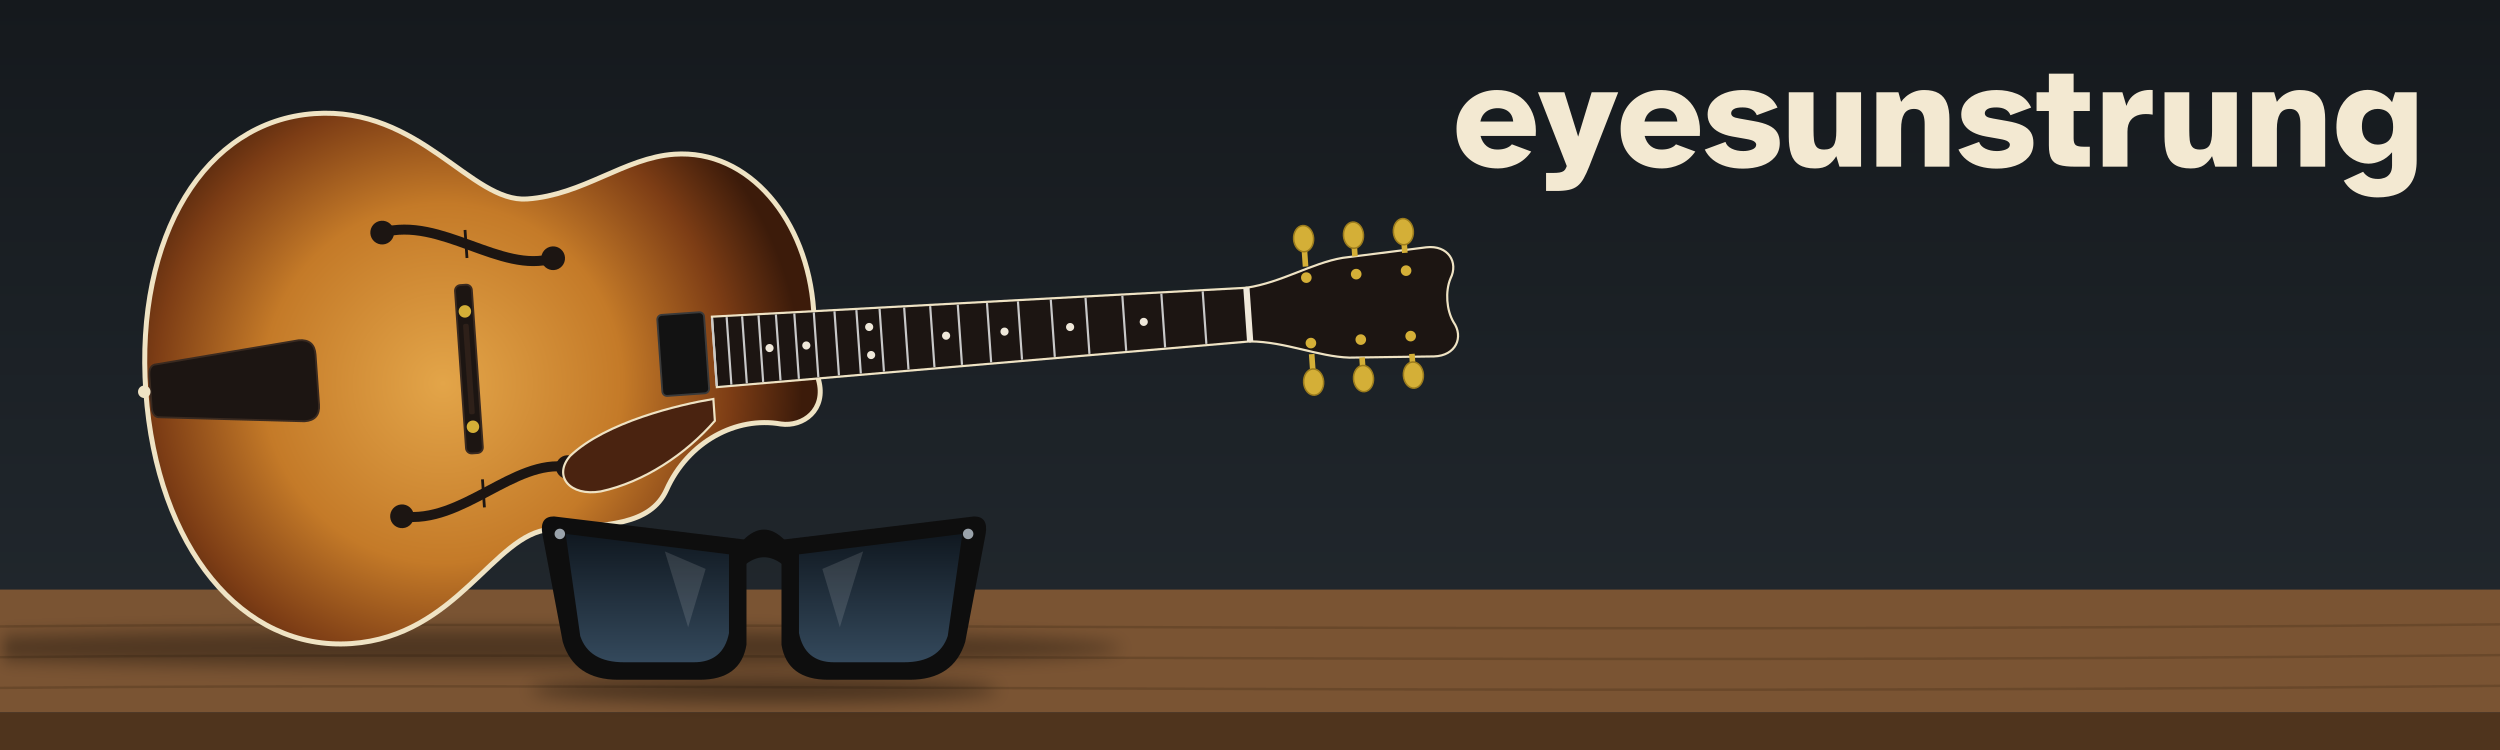
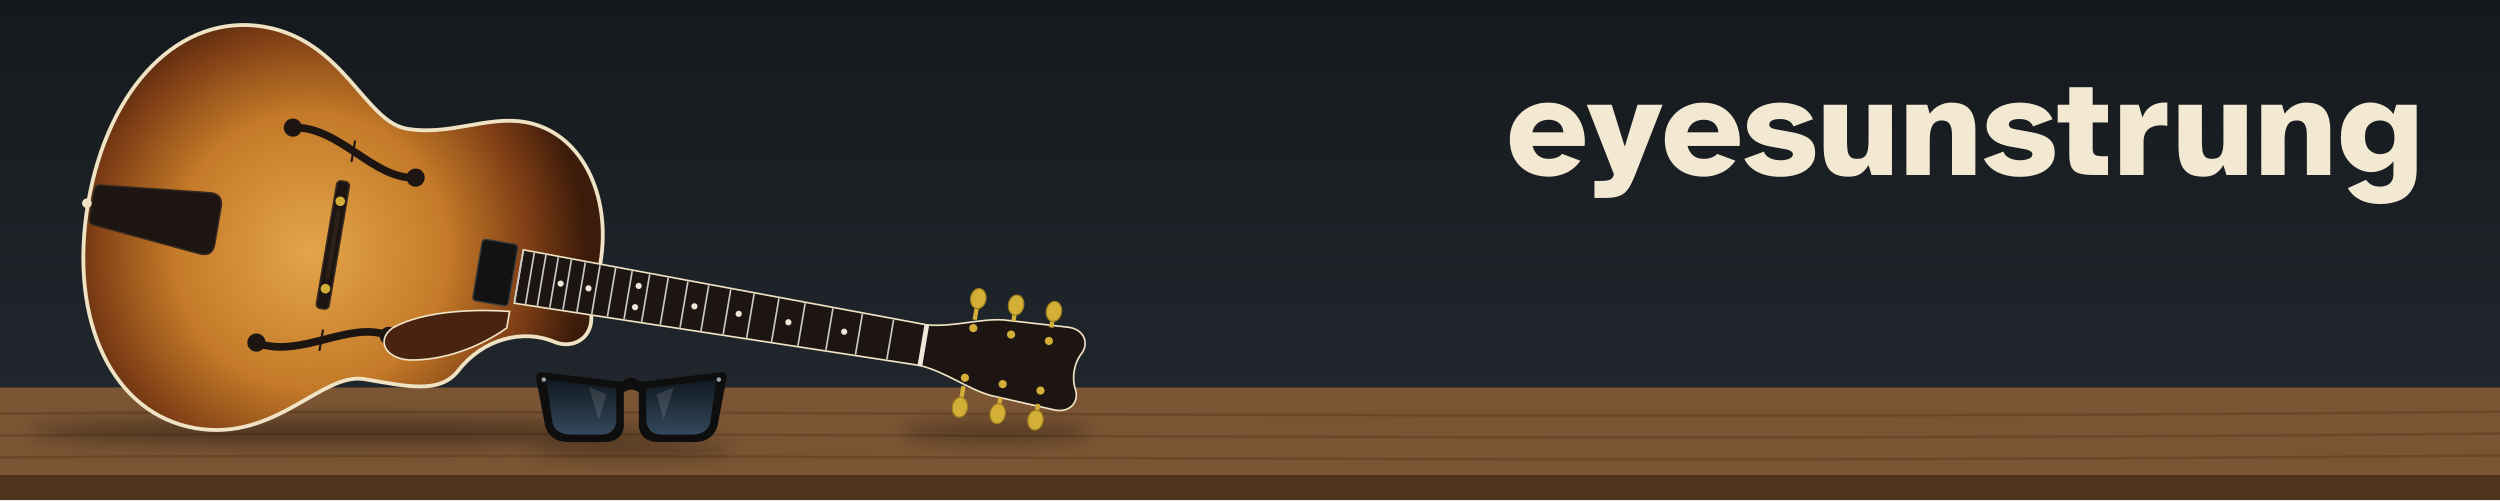
- <svg xmlns="http://www.w3.org/2000/svg" viewBox="0 0 1200 360" role="img" aria-labelledby="banner-title banner-desc">
+ <svg xmlns="http://www.w3.org/2000/svg" viewBox="0 0 1200 240" role="img" aria-labelledby="banner-title banner-desc">
  <defs>
    <linearGradient id="wall" x1="0" y1="0" x2="0" y2="1">
      <stop offset="0" stop-color="#15191d" />
      <stop offset="1" stop-color="#232a30" />
    </linearGradient>
    <radialGradient id="finish" gradientUnits="userSpaceOnUse" cx="9.5" cy="0.4" r="11.5">
      <stop offset="0" stop-color="#e3a549" />
      <stop offset="0.5" stop-color="#c47a28" />
      <stop offset="0.8" stop-color="#7d3d15" />
      <stop offset="1" stop-color="#3c1b0a" />
    </radialGradient>
    <linearGradient id="lens" x1="0" y1="0" x2="0" y2="1">
      <stop offset="0" stop-color="#101820" />
      <stop offset="1" stop-color="#34495c" />
    </linearGradient>
    <filter id="soft" x="-20%" y="-200%" width="140%" height="500%">
      <feGaussianBlur stdDeviation="4" />
    </filter>
  </defs>
-   <rect width="1200" height="360" fill="url(#wall)" />
+   <rect width="1200" height="240" fill="url(#wall)" />
  <g id="table">
-     <rect x="0" y="283" width="1200" height="59" fill="#7a5433" />
-     <path d="M 0 300.7 C 300 297.7, 700 304.7, 1200 299.7" fill="none" stroke="#5e3f24" stroke-width="1.2" opacity="0.6" />
-     <path d="M 0 315.45 C 300 312.45, 700 319.45, 1200 314.45" fill="none" stroke="#5e3f24" stroke-width="1.2" opacity="0.6" />
-     <path d="M 0 330.2 C 300 327.2, 700 334.2, 1200 329.2" fill="none" stroke="#5e3f24" stroke-width="1.2" opacity="0.6" />
-     <rect x="0" y="342" width="1200" height="18" fill="#4f341d" />
+     <rect x="0" y="186" width="1200" height="42" fill="#7a5433" />
+     <path d="M 0 198.6 C 300 195.6, 700 202.6, 1200 197.6" fill="none" stroke="#5e3f24" stroke-width="1.2" opacity="0.6" />
+     <path d="M 0 209.1 C 300 206.1, 700 213.1, 1200 208.1" fill="none" stroke="#5e3f24" stroke-width="1.2" opacity="0.6" />
+     <path d="M 0 219.6 C 300 216.6, 700 223.6, 1200 218.6" fill="none" stroke="#5e3f24" stroke-width="1.2" opacity="0.6" />
+     <rect x="0" y="228" width="1200" height="12" fill="#4f341d" />
  </g>
-   <ellipse cx="238.241" cy="311.086" rx="300" ry="9" fill="#000" opacity="0.35" filter="url(#soft)" />
-   <g id="guitar" transform="translate(70 188) rotate(-4) scale(15)">
+   <ellipse cx="165.025" cy="207.402" rx="150" ry="6" fill="#000" opacity="0.35" filter="url(#soft)" />
+   <ellipse cx="478.079" cy="207.402" rx="45" ry="4" fill="#000" opacity="0.35" filter="url(#soft)" />
+   <g id="guitar" transform="translate(42.265 97.651) rotate(9.63) scale(11.5)">
    <path id="guitar-body" d="M 0 0 C 0 -5, 2.5 -8.5, 6 -8.5 C 9.4 -8.5, 10.8 -5.3, 12.6 -5.3 C 14.4 -5.3, 15.8 -6.4, 17.4 -6.4 C 19.8 -6.4, 21.5 -4, 21.5 -1.12 L 21.5 1.12 C 21.7 2.1, 20.9 2.6, 20.2 2.45 C 18.8 2.1, 17.2 2.8, 16.4 4.3 C 15.8 5.4, 14.4 5.3, 12.6 5.3 C 10.8 5.3, 9.4 8.5, 6 8.5 C 2.5 8.5, 0 5, 0 0 Z" fill="url(#finish)" stroke="#efe3c4" stroke-width="0.16" />
    <path d="M 7.9 4.55 C 9.8 4.95, 11.6 2.95, 13.3 3.35" fill="none" stroke="#1c1512" stroke-width="0.32" stroke-linecap="round" />
    <circle cx="7.9" cy="4.55" r="0.38" fill="#1c1512" />
    <circle cx="13.3" cy="3.35" r="0.38" fill="#1c1512" />
    <line x1="10.55" y1="3.55" x2="10.55" y2="4.45" stroke="#1c1512" stroke-width="0.09" />
    <path d="M 7.9 -4.55 C 9.8 -4.95, 11.6 -2.95, 13.3 -3.35" fill="none" stroke="#1c1512" stroke-width="0.32" stroke-linecap="round" />
    <circle cx="7.9" cy="-4.55" r="0.38" fill="#1c1512" />
    <circle cx="13.3" cy="-3.35" r="0.38" fill="#1c1512" />
    <line x1="10.55" y1="-3.55" x2="10.55" y2="-4.45" stroke="#1c1512" stroke-width="0.09" />
    <path id="tailpiece" d="M 0.4 -0.85 L 5 -1.3 Q 5.5 -1.3 5.5 -0.8 L 5.5 0.8 Q 5.5 1.3 5 1.3 L 0.4 0.85 Q 0.15 0.85 0.15 0.5 L 0.15 -0.5 Q 0.15 -0.85 0.4 -0.85 Z" fill="#1c1512" stroke="#3a2a20" stroke-width="0.06" />
    <circle cx="-0.05" cy="0" r="0.2" fill="#efe3c4" />
    <g id="bridge">
      <rect x="10.094" y="-2.7" width="0.54" height="5.4" rx="0.18" fill="#1c1512" stroke="#3a2a20" stroke-width="0.06" />
      <rect x="10.274" y="-1.45" width="0.18" height="2.9" rx="0.06" fill="#2e2019" />
      <circle cx="10.364" cy="-1.85" r="0.2" fill="#d4af37" />
      <circle cx="10.364" cy="1.85" r="0.2" fill="#d4af37" />
    </g>
    <path id="pickguard" d="M 18.1 1.5 C 17 1.6, 14.6 2.0, 13.4 3.0 C 12.8 3.6, 13.3 4.3, 14.3 4.2 C 15.7 4.0, 17.1 3.2, 18.1 2.2 Z" fill="#4a2310" stroke="#efe3c4" stroke-width="0.07" />
    <path id="fretboard" d="M 18.238 -1.13 L 35.364 -0.86 L 35.364 0.86 L 18.238 1.13 Z" fill="#1c1512" stroke="#efe3c4" stroke-width="0.07" />
    <g stroke="#c9c9c9" stroke-width="0.07">
      <line x1="33.961" y1="-0.842" x2="33.961" y2="0.842" />
      <line x1="32.636" y1="-0.863" x2="32.636" y2="0.863" />
      <line x1="31.386" y1="-0.883" x2="31.386" y2="0.883" />
      <line x1="30.206" y1="-0.901" x2="30.206" y2="0.901" />
      <line x1="29.093" y1="-0.919" x2="29.093" y2="0.919" />
      <line x1="28.041" y1="-0.935" x2="28.041" y2="0.935" />
      <line x1="27.049" y1="-0.951" x2="27.049" y2="0.951" />
      <line x1="26.113" y1="-0.966" x2="26.113" y2="0.966" />
      <line x1="25.229" y1="-0.98" x2="25.229" y2="0.98" />
      <line x1="24.395" y1="-0.993" x2="24.395" y2="0.993" />
      <line x1="23.607" y1="-1.005" x2="23.607" y2="1.005" />
      <line x1="22.864" y1="-1.017" x2="22.864" y2="1.017" />
      <line x1="22.162" y1="-1.028" x2="22.162" y2="1.028" />
      <line x1="21.5" y1="-1.039" x2="21.5" y2="1.039" />
      <line x1="20.875" y1="-1.048" x2="20.875" y2="1.048" />
      <line x1="20.285" y1="-1.058" x2="20.285" y2="1.058" />
      <line x1="19.728" y1="-1.067" x2="19.728" y2="1.067" />
      <line x1="19.203" y1="-1.075" x2="19.203" y2="1.075" />
      <line x1="18.707" y1="-1.083" x2="18.707" y2="1.083" />
      <line x1="18.238" y1="-1.09" x2="18.238" y2="1.09" />
    </g>
    <g fill="#efe8da">
      <circle cx="32.011" cy="0" r="0.13" />
      <circle cx="29.649" cy="0" r="0.13" />
      <circle cx="27.545" cy="0" r="0.13" />
      <circle cx="25.671" cy="0" r="0.13" />
      <circle cx="23.235" cy="-0.45" r="0.13" />
      <circle cx="23.235" cy="0.45" r="0.13" />
      <circle cx="21.187" cy="0" r="0.13" />
      <circle cx="20.007" cy="0" r="0.13" />
    </g>
    <rect id="pickup" x="16.488" y="-1.3" width="1.5" height="2.6" rx="0.15" fill="#121212" stroke="#3a3a3a" stroke-width="0.06" />
    <path id="headstock" d="M 35.364 -0.86 C 36.5 -0.95, 37.5 -1.5, 38.5 -1.6 L 41.2 -1.75 C 41.9 -1.78, 42.2 -1.2, 41.9 -0.7 C 41.7 -0.3, 41.7 0.3, 41.9 0.7 C 42.2 1.2, 41.9 1.78, 41.2 1.75 L 38.5 1.6 C 37.5 1.5, 36.5 0.95, 35.364 0.86 Z" fill="#1c1512" stroke="#efe3c4" stroke-width="0.07" />
    <rect id="nut" x="35.264" y="-0.86" width="0.2" height="1.72" fill="#efe8da" />
    <rect x="37.21" y="-2.05" width="0.18" height="0.646" fill="#d4af37" />
    <ellipse cx="37.3" cy="-2.3" rx="0.32" ry="0.42" fill="#d4af37" stroke="#9c7c1c" stroke-width="0.05" />
    <circle cx="37.3" cy="-1.05" r="0.17" fill="#d4af37" />
    <rect x="37.21" y="1.404" width="0.18" height="0.646" fill="#d4af37" />
    <ellipse cx="37.3" cy="2.3" rx="0.32" ry="0.42" fill="#d4af37" stroke="#9c7c1c" stroke-width="0.05" />
    <circle cx="37.3" cy="1.05" r="0.17" fill="#d4af37" />
    <rect x="38.81" y="-2.05" width="0.18" height="0.43" fill="#d4af37" />
    <ellipse cx="38.9" cy="-2.3" rx="0.32" ry="0.42" fill="#d4af37" stroke="#9c7c1c" stroke-width="0.05" />
    <circle cx="38.9" cy="-1.05" r="0.17" fill="#d4af37" />
    <rect x="38.81" y="1.62" width="0.18" height="0.43" fill="#d4af37" />
    <ellipse cx="38.9" cy="2.3" rx="0.32" ry="0.42" fill="#d4af37" stroke="#9c7c1c" stroke-width="0.05" />
    <circle cx="38.9" cy="1.05" r="0.17" fill="#d4af37" />
    <rect x="40.41" y="-2.05" width="0.18" height="0.43" fill="#d4af37" />
    <ellipse cx="40.5" cy="-2.3" rx="0.32" ry="0.42" fill="#d4af37" stroke="#9c7c1c" stroke-width="0.05" />
    <circle cx="40.5" cy="-1.05" r="0.17" fill="#d4af37" />
    <rect x="40.41" y="1.62" width="0.18" height="0.43" fill="#d4af37" />
    <ellipse cx="40.5" cy="2.3" rx="0.32" ry="0.42" fill="#d4af37" stroke="#9c7c1c" stroke-width="0.05" />
    <circle cx="40.5" cy="1.05" r="0.17" fill="#d4af37" />
  </g>
-   <ellipse cx="366.714" cy="331.086" rx="112" ry="6" fill="#000" opacity="0.4" filter="url(#soft)" />
-   <g id="sunglasses" transform="translate(366.714 329.086) scale(1.4)">
+   <ellipse cx="303.038" cy="215.402" rx="48" ry="3" fill="#000" opacity="0.4" filter="url(#soft)" />
+   <g id="sunglasses" transform="translate(303.038 213.402) scale(0.6)">
    <g>
      <path d="M 6 -50 L 72 -58 Q 77 -58 76 -52 L 69 -15 Q 65 -2 50 -2 L 22 -2 Q 8 -2 6 -14 Z" fill="#0e0e0e" />
      <path d="M 12 -45 L 68 -52 L 63 -17 Q 60 -8 48 -8 L 24 -8 Q 14 -8 12 -18 Z" fill="url(#lens)" />
      <path d="M 20 -40 L 34 -46 L 26 -20 Z" fill="#fff" opacity="0.12" />
      <circle cx="70" cy="-52" r="1.8" fill="#9aa3ab" />
    </g>
    <g transform="scale(-1 1)">
      <path d="M 6 -50 L 72 -58 Q 77 -58 76 -52 L 69 -15 Q 65 -2 50 -2 L 22 -2 Q 8 -2 6 -14 Z" fill="#0e0e0e" />
      <path d="M 12 -45 L 68 -52 L 63 -17 Q 60 -8 48 -8 L 24 -8 Q 14 -8 12 -18 Z" fill="url(#lens)" />
      <path d="M 20 -40 L 34 -46 L 26 -20 Z" fill="#fff" opacity="0.12" />
      <circle cx="70" cy="-52" r="1.8" fill="#9aa3ab" />
    </g>
    <path d="M -7 -50 Q 0 -57 7 -50 L 7 -41 Q 0 -47 -7 -41 Z" fill="#0e0e0e" />
  </g>
-   <path id="title" d="M719.07 80.86Q713.24 80.86 708.74 78.63Q704.24 76.40 701.68 72.15Q699.13 67.90 699.13 61.86Q699.13 56.17 701.79 51.99Q704.46 47.82 708.88 45.51Q713.31 43.21 718.57 43.21Q723.03 43.21 726.60 44.79Q730.16 46.38 732.64 49.29Q735.13 52.21 736.32 56.24Q737.50 60.27 737.14 65.24L710.65 65.24Q711.08 66.90 711.84 68.12Q712.59 69.34 713.64 70.17Q714.68 71 715.98 71.40Q717.27 71.79 718.71 71.79Q721.16 71.79 722.96 71.11Q724.76 70.42 725.70 69.27L734.98 72.73Q732.03 76.98 727.68 78.92Q723.32 80.86 719.07 80.86M710.58 58.33L726.34 58.33Q726.13 56.10 725.12 54.69Q724.11 53.29 722.49 52.60Q720.87 51.92 718.93 51.92Q716.98 51.92 715.26 52.57Q713.53 53.22 712.30 54.62Q711.08 56.02 710.58 58.33M747.08 91.66L742.11 91.66L742.11 83.02L745.14 83.02Q747.30 83.02 748.59 82.81Q749.89 82.59 750.61 82.05Q751.33 81.51 751.69 80.58L752.05 79.71L738.22 44.29L750.90 44.29L757.52 65.60L764 44.29L776.74 44.29L762.85 79.86Q761.48 83.31 760.18 85.62Q758.89 87.92 757.23 89.25Q755.58 90.58 753.13 91.12Q750.68 91.66 747.08 91.66M797.84 80.86Q792.01 80.86 787.51 78.63Q783.01 76.40 780.45 72.15Q777.90 67.90 777.90 61.86Q777.90 56.17 780.56 51.99Q783.22 47.82 787.65 45.51Q792.08 43.21 797.34 43.21Q801.80 43.21 805.36 44.79Q808.93 46.38 811.41 49.29Q813.90 52.21 815.08 56.24Q816.27 60.27 815.91 65.24L789.42 65.24Q789.85 66.90 790.60 68.12Q791.36 69.34 792.40 70.17Q793.45 71 794.74 71.40Q796.04 71.79 797.48 71.79Q799.93 71.79 801.73 71.11Q803.53 70.42 804.46 69.27L813.75 72.73Q810.80 76.98 806.44 78.92Q802.09 80.86 797.84 80.86M789.34 58.33L805.11 58.33Q804.90 56.10 803.89 54.69Q802.88 53.29 801.26 52.60Q799.64 51.92 797.70 51.92Q795.75 51.92 794.02 52.57Q792.30 53.22 791.07 54.62Q789.85 56.02 789.34 58.33M836.65 80.94Q832.18 80.94 828.51 79.86Q824.84 78.78 822.25 76.72Q819.66 74.67 818.29 71.79L828.22 68.12Q828.87 70.21 831.25 71.36Q833.62 72.51 836.79 72.51Q839.10 72.51 841.04 71.76Q842.98 71 842.98 69.42Q842.98 68.62 842.01 67.90Q841.04 67.18 838.02 66.68L831.54 65.53Q827.94 64.88 825.27 63.51Q822.61 62.14 821.13 59.98Q819.66 57.82 819.66 55.02Q819.66 51.34 821.92 48.72Q824.19 46.09 828.01 44.65Q831.82 43.21 836.58 43.21Q841.90 43.21 846.48 45.08Q851.05 46.95 853.21 51.63L843.27 55.30Q842.55 53.43 840.82 52.50Q839.10 51.56 836.43 51.56Q833.55 51.56 832.26 52.35Q830.96 53.14 830.96 54.37Q830.96 55.30 831.79 55.92Q832.62 56.53 834.92 56.89L841.76 58.11Q846.30 58.90 849.03 60.20Q851.77 61.50 853.03 63.55Q854.29 65.60 854.29 68.62Q854.29 72.73 851.91 75.46Q849.54 78.20 845.54 79.57Q841.54 80.94 836.65 80.94M871.21 80.86Q866.38 80.86 863.61 79.10Q860.84 77.34 859.72 73.92Q858.61 70.50 858.61 65.53L858.61 44.29L870.49 44.29L870.49 62.58Q870.49 65.10 870.70 67.18Q870.92 69.27 871.96 70.53Q873.01 71.79 875.60 71.79Q878.91 71.79 880.17 69.78Q881.43 67.76 881.43 62.94L881.43 44.29L893.31 44.29L893.31 80L882.94 80L881.43 74.96Q879.85 77.62 877.54 79.24Q875.24 80.86 871.21 80.86M912.54 80L900.66 80L900.66 44.29L911.24 44.29L912.54 48.90Q913.33 47.67 914.88 46.34Q916.42 45.01 918.66 44.11Q920.89 43.21 923.55 43.21Q927.94 43.21 930.61 44.79Q933.27 46.38 934.50 49.51Q935.72 52.64 935.72 57.18L935.72 80L923.84 80L923.84 59.62Q923.84 57.10 923.30 55.48Q922.76 53.86 921.64 53.07Q920.53 52.28 918.73 52.28Q915.42 52.28 913.98 54.73Q912.54 57.18 912.54 61.86L912.54 80M958.40 80.94Q953.94 80.94 950.26 79.86Q946.59 78.78 944 76.72Q941.41 74.67 940.04 71.79L949.98 68.12Q950.62 70.21 953 71.36Q955.38 72.51 958.54 72.51Q960.85 72.51 962.79 71.76Q964.74 71 964.74 69.42Q964.74 68.62 963.76 67.90Q962.79 67.18 959.77 66.68L953.29 65.53Q949.69 64.88 947.02 63.51Q944.36 62.14 942.88 59.98Q941.41 57.82 941.41 55.02Q941.41 51.34 943.68 48.72Q945.94 46.09 949.76 44.65Q953.58 43.21 958.33 43.21Q963.66 43.21 968.23 45.08Q972.80 46.95 974.96 51.63L965.02 55.30Q964.30 53.43 962.58 52.50Q960.85 51.56 958.18 51.56Q955.30 51.56 954.01 52.35Q952.71 53.14 952.71 54.37Q952.71 55.30 953.54 55.92Q954.37 56.53 956.67 56.89L963.51 58.11Q968.05 58.90 970.78 60.20Q973.52 61.50 974.78 63.55Q976.04 65.60 976.04 68.62Q976.04 72.73 973.66 75.46Q971.29 78.20 967.29 79.57Q963.30 80.94 958.40 80.94M1003.11 80L995.91 80Q991.30 80 988.57 79.21Q985.83 78.42 984.64 76.22Q983.46 74.02 983.46 69.70L983.46 53.29L977.55 53.29L977.55 44.29L983.46 44.29L983.46 35.36L995.34 35.36L995.34 44.29L1003.11 44.29L1003.11 53.29L995.34 53.29L995.34 66.46Q995.34 68.91 996.38 69.67Q997.42 70.42 1000.09 70.42L1003.11 70.42L1003.11 80M1021.18 80L1009.30 80L1009.30 44.29L1018.74 44.29L1020.68 50.84Q1021.69 47.82 1023.63 46.09Q1025.58 44.36 1028.10 43.68Q1030.62 42.99 1033.28 43.21L1033.28 55.02Q1029.82 54.44 1027.09 55.05Q1024.35 55.66 1022.77 57.64Q1021.18 59.62 1021.18 63.22L1021.18 80M1051.57 80.86Q1046.74 80.86 1043.97 79.10Q1041.20 77.34 1040.08 73.92Q1038.97 70.50 1038.97 65.53L1038.97 44.29L1050.85 44.29L1050.85 62.58Q1050.85 65.10 1051.06 67.18Q1051.28 69.27 1052.32 70.53Q1053.37 71.79 1055.96 71.79Q1059.27 71.79 1060.53 69.78Q1061.79 67.76 1061.79 62.94L1061.79 44.29L1073.67 44.29L1073.67 80L1063.30 80L1061.79 74.96Q1060.21 77.62 1057.90 79.24Q1055.60 80.86 1051.57 80.86M1092.90 80L1081.02 80L1081.02 44.29L1091.60 44.29L1092.90 48.90Q1093.69 47.67 1095.24 46.34Q1096.78 45.01 1099.02 44.11Q1101.25 43.21 1103.91 43.21Q1108.30 43.21 1110.97 44.79Q1113.63 46.38 1114.86 49.51Q1116.08 52.64 1116.08 57.18L1116.08 80L1104.20 80L1104.20 59.62Q1104.20 57.10 1103.66 55.48Q1103.12 53.86 1102 53.07Q1100.89 52.28 1099.09 52.28Q1095.78 52.28 1094.34 54.73Q1092.90 57.18 1092.90 61.86L1092.90 80M1141.28 94.76Q1138.33 94.76 1135.23 94.04Q1132.14 93.32 1129.47 91.56Q1126.81 89.79 1125.01 86.70L1134.30 82.45Q1135.30 83.96 1137 84.93Q1138.69 85.90 1141.50 85.90Q1143.08 85.90 1144.63 85.33Q1146.18 84.75 1147.18 83.31Q1148.19 81.87 1148.19 79.35L1148.19 73.09Q1145.74 75.97 1142.72 77.26Q1139.70 78.56 1136.89 78.56Q1133.07 78.56 1129.51 76.47Q1125.94 74.38 1123.71 70.53Q1121.48 66.68 1121.48 61.28Q1121.48 54.94 1123.71 50.95Q1125.94 46.95 1129.40 45.04Q1132.86 43.14 1136.46 43.14Q1139.70 43.14 1142.90 44.61Q1146.10 46.09 1148.19 49.04L1149.63 44.29L1160 44.29L1160 76.98Q1160 83.38 1157.66 87.31Q1155.32 91.23 1151.11 93Q1146.90 94.76 1141.28 94.76M1141.21 69.42Q1143.22 69.42 1144.92 68.66Q1146.61 67.90 1147.65 66.07Q1148.70 64.23 1148.70 60.99Q1148.70 57.68 1147.65 55.77Q1146.61 53.86 1144.92 53.07Q1143.22 52.28 1141.21 52.28Q1138.26 52.28 1135.99 54.22Q1133.72 56.17 1133.72 60.63Q1133.72 65.10 1135.99 67.26Q1138.26 69.42 1141.21 69.42" fill="#f3e9d2" />
+   <path id="title" d="M743.57 84.82L743.57 84.82Q738.06 84.82 733.81 82.71Q729.56 80.60 727.15 76.59Q724.73 72.58 724.73 66.86L724.73 66.86Q724.73 61.49 727.25 57.55Q729.76 53.60 733.95 51.43Q738.13 49.25 743.09 49.25L743.09 49.25Q747.31 49.25 750.67 50.75Q754.04 52.24 756.39 55.00Q758.73 57.75 759.85 61.56Q760.98 65.37 760.64 70.06L760.64 70.06L735.61 70.06Q736.02 71.62 736.73 72.78Q737.45 73.94 738.43 74.72Q739.42 75.50 740.64 75.87Q741.87 76.25 743.23 76.25L743.23 76.25Q745.54 76.25 747.24 75.60Q748.94 74.96 749.82 73.87L749.82 73.87L758.60 77.13Q755.81 81.14 751.69 82.98Q747.58 84.82 743.57 84.82M735.54 63.53L735.54 63.53L750.44 63.53Q750.23 61.42 749.28 60.10Q748.33 58.77 746.80 58.13Q745.27 57.48 743.43 57.48L743.43 57.48Q741.60 57.48 739.96 58.09Q738.33 58.70 737.18 60.03Q736.02 61.36 735.54 63.53M770.02 95.02L765.33 95.02L765.33 86.86L768.18 86.86Q770.22 86.86 771.45 86.65Q772.67 86.45 773.35 85.94Q774.03 85.43 774.37 84.54L774.37 84.54L774.71 83.73L761.66 50.27L773.62 50.27L779.88 70.40L786.00 50.27L798.04 50.27L784.91 83.86Q783.62 87.13 782.40 89.30Q781.17 91.48 779.61 92.74Q778.04 94.00 775.73 94.51Q773.42 95.02 770.02 95.02L770.02 95.02M817.96 84.82L817.96 84.82Q812.45 84.82 808.20 82.71Q803.95 80.60 801.54 76.59Q799.12 72.58 799.12 66.86L799.12 66.86Q799.12 61.49 801.64 57.55Q804.16 53.60 808.34 51.43Q812.52 49.25 817.48 49.25L817.48 49.25Q821.70 49.25 825.07 50.75Q828.43 52.24 830.78 55.00Q833.12 57.75 834.25 61.56Q835.37 65.37 835.03 70.06L835.03 70.06L810.00 70.06Q810.41 71.62 811.13 72.78Q811.84 73.94 812.83 74.72Q813.81 75.50 815.04 75.87Q816.26 76.25 817.62 76.25L817.62 76.25Q819.93 76.25 821.63 75.60Q823.33 74.96 824.22 73.87L824.22 73.87L832.99 77.13Q830.20 81.14 826.09 82.98Q821.97 84.82 817.96 84.82M809.94 63.53L809.94 63.53L824.83 63.53Q824.62 61.42 823.67 60.10Q822.72 58.77 821.19 58.13Q819.66 57.48 817.82 57.48L817.82 57.48Q815.99 57.48 814.36 58.09Q812.72 58.70 811.57 60.03Q810.41 61.36 809.94 63.53M854.61 84.88L854.61 84.88Q850.40 84.88 846.93 83.86Q843.46 82.84 841.01 80.91Q838.56 78.97 837.27 76.25L837.27 76.25L846.66 72.78Q847.27 74.75 849.51 75.84Q851.76 76.93 854.75 76.93L854.75 76.93Q856.92 76.93 858.76 76.21Q860.60 75.50 860.60 74.00L860.60 74.00Q860.60 73.26 859.68 72.58Q858.76 71.90 855.90 71.42L855.90 71.42L849.78 70.33Q846.38 69.72 843.87 68.43Q841.35 67.14 839.96 65.10Q838.56 63.06 838.56 60.40L838.56 60.40Q838.56 56.94 840.71 54.45Q842.85 51.97 846.45 50.61Q850.06 49.25 854.54 49.25L854.54 49.25Q859.58 49.25 863.89 51.02Q868.21 52.79 870.25 57.21L870.25 57.21L860.87 60.68Q860.19 58.91 858.56 58.02Q856.92 57.14 854.41 57.14L854.41 57.14Q851.69 57.14 850.46 57.89Q849.24 58.64 849.24 59.79L849.24 59.79Q849.24 60.68 850.02 61.25Q850.80 61.83 852.98 62.17L852.98 62.17L859.44 63.33Q863.72 64.08 866.31 65.30Q868.89 66.52 870.08 68.46Q871.27 70.40 871.27 73.26L871.27 73.26Q871.27 77.13 869.03 79.72Q866.78 82.30 863.01 83.59Q859.24 84.88 854.61 84.88M887.25 84.82L887.25 84.82Q882.70 84.82 880.08 83.15Q877.46 81.48 876.41 78.25Q875.35 75.02 875.35 70.33L875.35 70.33L875.35 50.27L886.57 50.27L886.57 67.54Q886.57 69.92 886.78 71.90Q886.98 73.87 887.97 75.06Q888.95 76.25 891.40 76.25L891.40 76.25Q894.53 76.25 895.72 74.34Q896.91 72.44 896.91 67.88L896.91 67.88L896.91 50.27L908.13 50.27L908.13 84.00L898.34 84.00L896.91 79.24Q895.41 81.76 893.24 83.29Q891.06 84.82 887.25 84.82M926.28 84.00L915.06 84.00L915.06 50.27L925.06 50.27L926.28 54.62Q927.03 53.47 928.49 52.21Q929.96 50.95 932.06 50.10Q934.17 49.25 936.69 49.25L936.69 49.25Q940.84 49.25 943.35 50.75Q945.87 52.24 947.02 55.20Q948.18 58.16 948.18 62.44L948.18 62.44L948.18 84.00L936.96 84.00L936.96 64.76Q936.96 62.38 936.45 60.85Q935.94 59.32 934.89 58.57Q933.83 57.82 932.13 57.82L932.13 57.82Q929.00 57.82 927.64 60.13Q926.28 62.44 926.28 66.86L926.28 66.86L926.28 84.00M969.60 84.88L969.60 84.88Q965.38 84.88 961.92 83.86Q958.45 82.84 956.00 80.91Q953.55 78.97 952.26 76.25L952.26 76.25L961.64 72.78Q962.26 74.75 964.50 75.84Q966.74 76.93 969.74 76.93L969.74 76.93Q971.91 76.93 973.75 76.21Q975.58 75.50 975.58 74.00L975.58 74.00Q975.58 73.26 974.67 72.58Q973.75 71.90 970.89 71.42L970.89 71.42L964.77 70.33Q961.37 69.72 958.86 68.43Q956.34 67.14 954.95 65.10Q953.55 63.06 953.55 60.40L953.55 60.40Q953.55 56.94 955.69 54.45Q957.84 51.97 961.44 50.61Q965.04 49.25 969.53 49.25L969.53 49.25Q974.56 49.25 978.88 51.02Q983.20 52.79 985.24 57.21L985.24 57.21L975.86 60.68Q975.18 58.91 973.54 58.02Q971.91 57.14 969.40 57.14L969.40 57.14Q966.68 57.14 965.45 57.89Q964.23 58.64 964.23 59.79L964.23 59.79Q964.23 60.68 965.01 61.25Q965.79 61.83 967.97 62.17L967.97 62.17L974.43 63.33Q978.71 64.08 981.30 65.30Q983.88 66.52 985.07 68.46Q986.26 70.40 986.26 73.26L986.26 73.26Q986.26 77.13 984.02 79.72Q981.77 82.30 978.00 83.59Q974.22 84.88 969.60 84.88M1011.83 84.00L1005.03 84.00Q1000.68 84.00 998.09 83.25Q995.51 82.50 994.39 80.43Q993.26 78.36 993.26 74.28L993.26 74.28L993.26 58.77L987.69 58.77L987.69 50.27L993.26 50.27L993.26 41.84L1004.48 41.84L1004.48 50.27L1011.83 50.27L1011.83 58.77L1004.48 58.77L1004.48 71.22Q1004.48 73.53 1005.47 74.24Q1006.46 74.96 1008.97 74.96L1008.97 74.96L1011.83 74.96L1011.83 84.00M1028.90 84.00L1017.68 84.00L1017.68 50.27L1026.58 50.27L1028.42 56.46Q1029.37 53.60 1031.21 51.97Q1033.04 50.34 1035.42 49.69Q1037.80 49.05 1040.32 49.25L1040.32 49.25L1040.32 60.40Q1037.06 59.86 1034.47 60.44Q1031.89 61.02 1030.39 62.89Q1028.90 64.76 1028.90 68.16L1028.90 68.16L1028.90 84.00M1057.59 84.82L1057.59 84.82Q1053.04 84.82 1050.42 83.15Q1047.80 81.48 1046.75 78.25Q1045.69 75.02 1045.69 70.33L1045.69 70.33L1045.69 50.27L1056.91 50.27L1056.91 67.54Q1056.91 69.92 1057.12 71.90Q1057.32 73.87 1058.31 75.06Q1059.29 76.25 1061.74 76.25L1061.74 76.25Q1064.87 76.25 1066.06 74.34Q1067.25 72.44 1067.25 67.88L1067.25 67.88L1067.25 50.27L1078.47 50.27L1078.47 84.00L1068.68 84.00L1067.25 79.24Q1065.75 81.76 1063.58 83.29Q1061.40 84.82 1057.59 84.82M1096.62 84.00L1085.40 84.00L1085.40 50.27L1095.40 50.27L1096.62 54.62Q1097.37 53.47 1098.83 52.21Q1100.30 50.95 1102.40 50.10Q1104.51 49.25 1107.03 49.25L1107.03 49.25Q1111.18 49.25 1113.69 50.75Q1116.21 52.24 1117.36 55.20Q1118.52 58.16 1118.52 62.44L1118.52 62.44L1118.52 84.00L1107.30 84.00L1107.30 64.76Q1107.30 62.38 1106.79 60.85Q1106.28 59.32 1105.23 58.57Q1104.17 57.82 1102.47 57.82L1102.47 57.82Q1099.34 57.82 1097.98 60.13Q1096.62 62.44 1096.62 66.86L1096.62 66.86L1096.62 84.00M1142.32 97.94L1142.32 97.94Q1139.53 97.94 1136.61 97.26Q1133.68 96.58 1131.17 94.91Q1128.65 93.25 1126.95 90.32L1126.95 90.32L1135.72 86.31Q1136.68 87.74 1138.27 88.66Q1139.87 89.58 1142.52 89.58L1142.52 89.58Q1144.02 89.58 1145.48 89.03Q1146.94 88.49 1147.90 87.13Q1148.85 85.77 1148.85 83.39L1148.85 83.39L1148.85 77.47Q1146.54 80.19 1143.68 81.42Q1140.82 82.64 1138.17 82.64L1138.17 82.64Q1134.57 82.64 1131.20 80.67Q1127.84 78.70 1125.73 75.06Q1123.62 71.42 1123.62 66.32L1123.62 66.32Q1123.62 60.34 1125.73 56.56Q1127.84 52.79 1131.10 50.99Q1134.36 49.18 1137.76 49.18L1137.76 49.18Q1140.82 49.18 1143.85 50.58Q1146.88 51.97 1148.85 54.76L1148.85 54.76L1150.21 50.27L1160.00 50.27L1160.00 81.14Q1160.00 87.20 1157.79 90.90Q1155.58 94.61 1151.60 96.27Q1147.62 97.94 1142.32 97.94M1142.25 74.00L1142.25 74.00Q1144.16 74.00 1145.75 73.29Q1147.35 72.58 1148.34 70.84Q1149.32 69.11 1149.32 66.05L1149.32 66.05Q1149.32 62.92 1148.34 61.12Q1147.35 59.32 1145.75 58.57Q1144.16 57.82 1142.25 57.82L1142.25 57.82Q1139.46 57.82 1137.32 59.66Q1135.18 61.49 1135.18 65.71L1135.18 65.71Q1135.18 69.92 1137.32 71.96Q1139.46 74.00 1142.25 74.00" fill="#f3e9d2" />
</svg>
